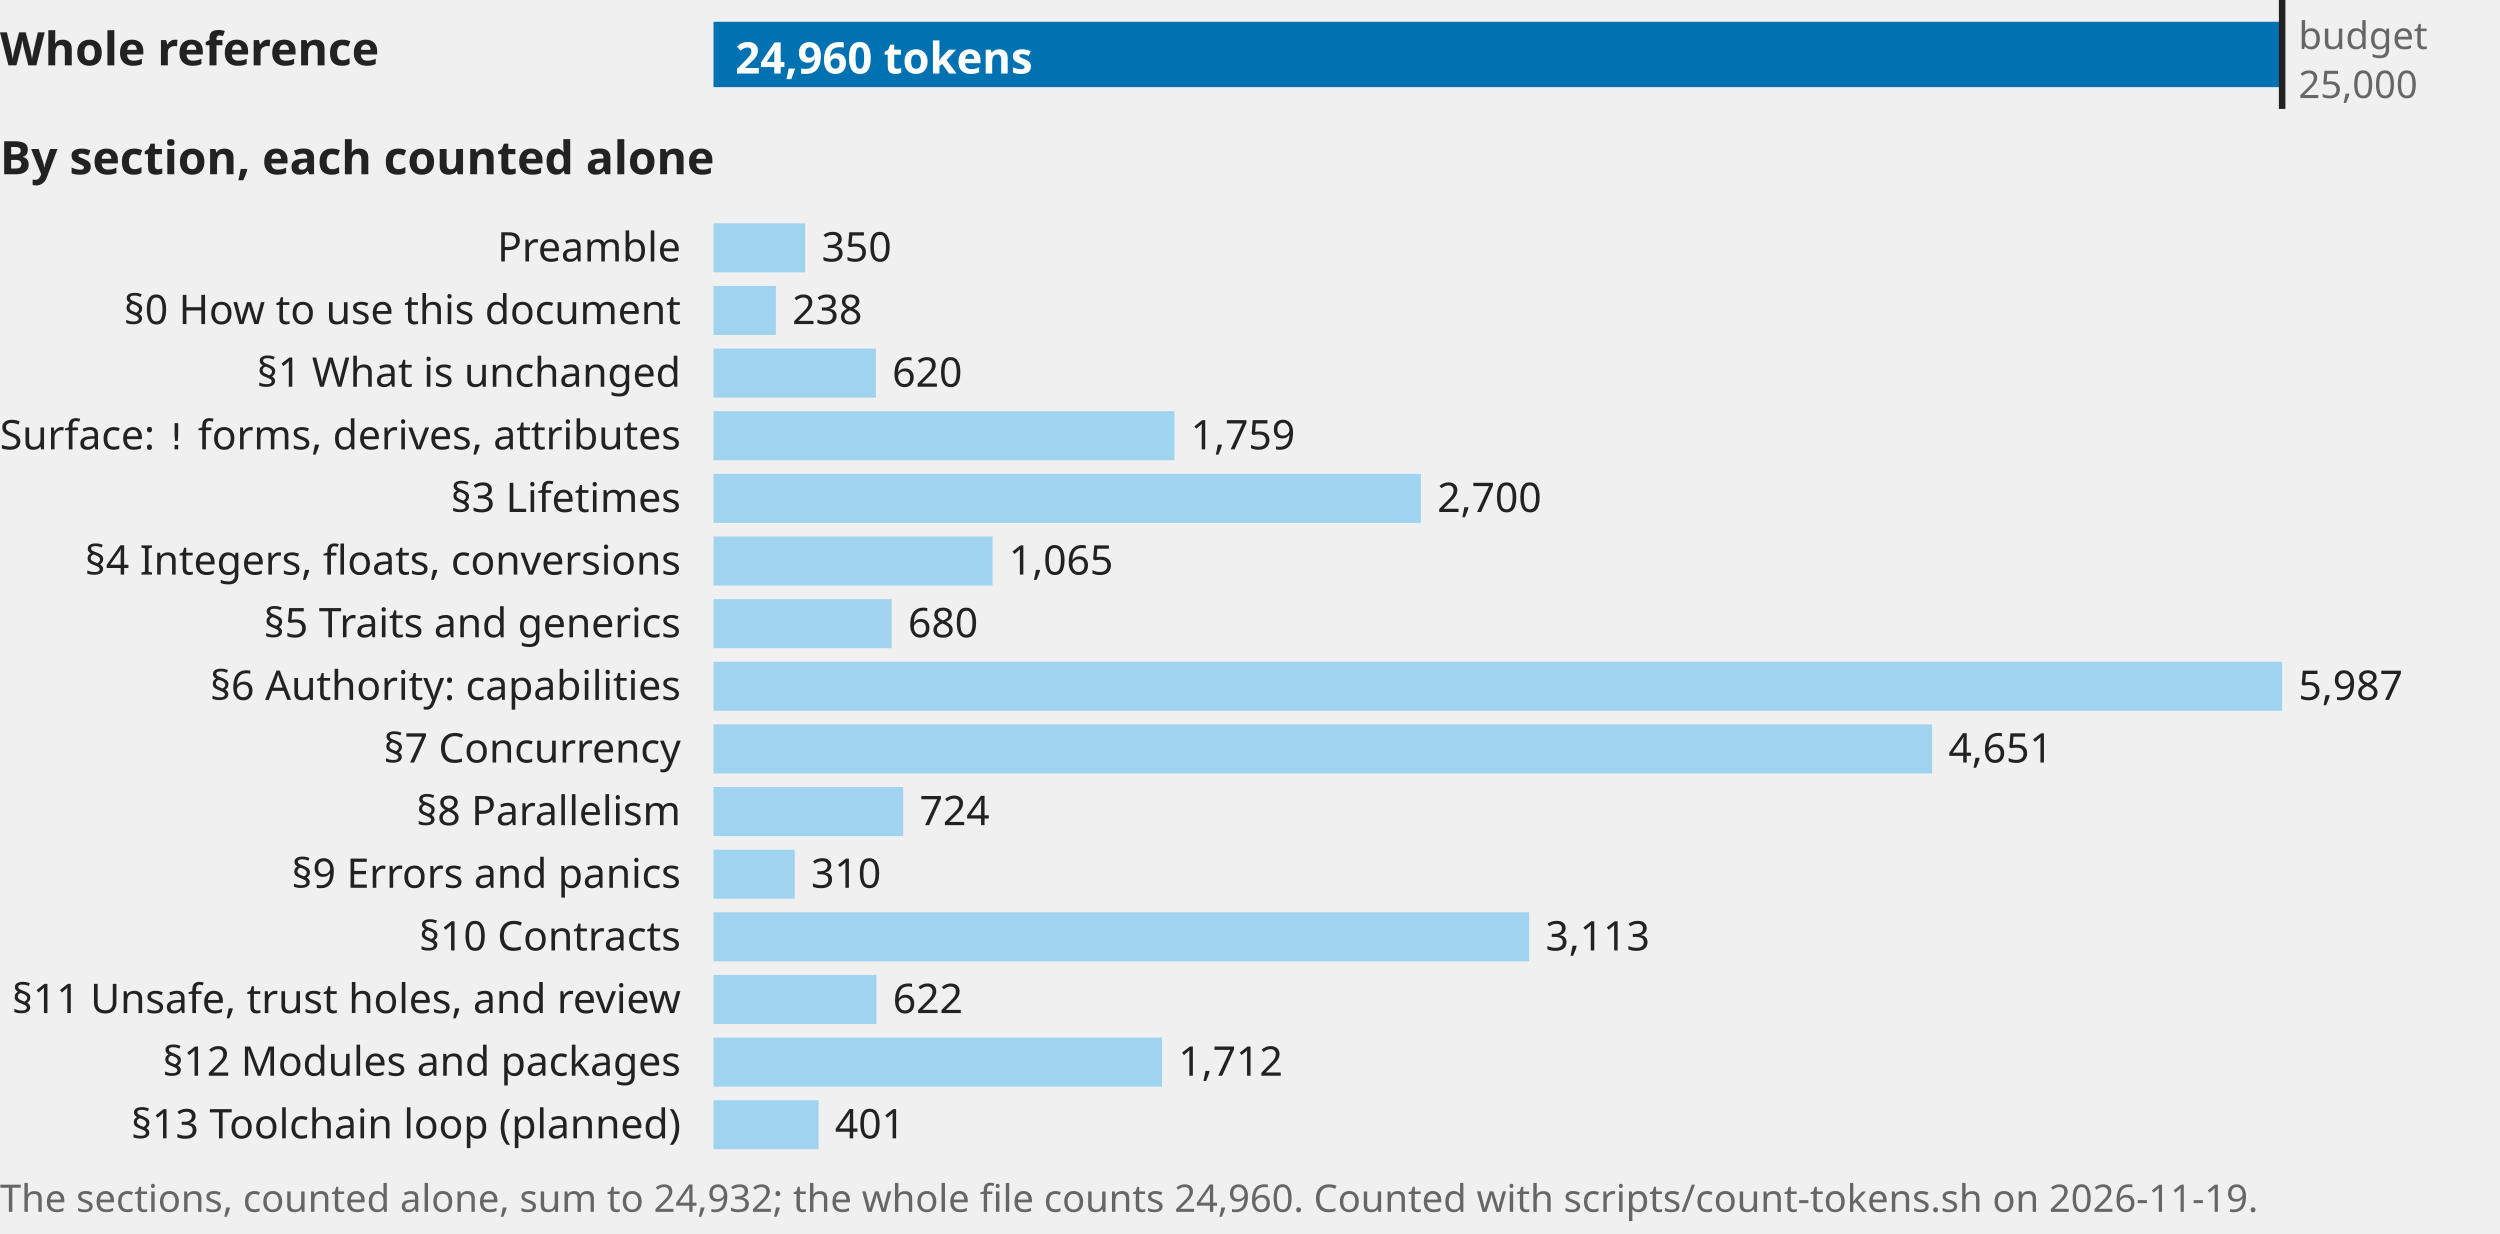
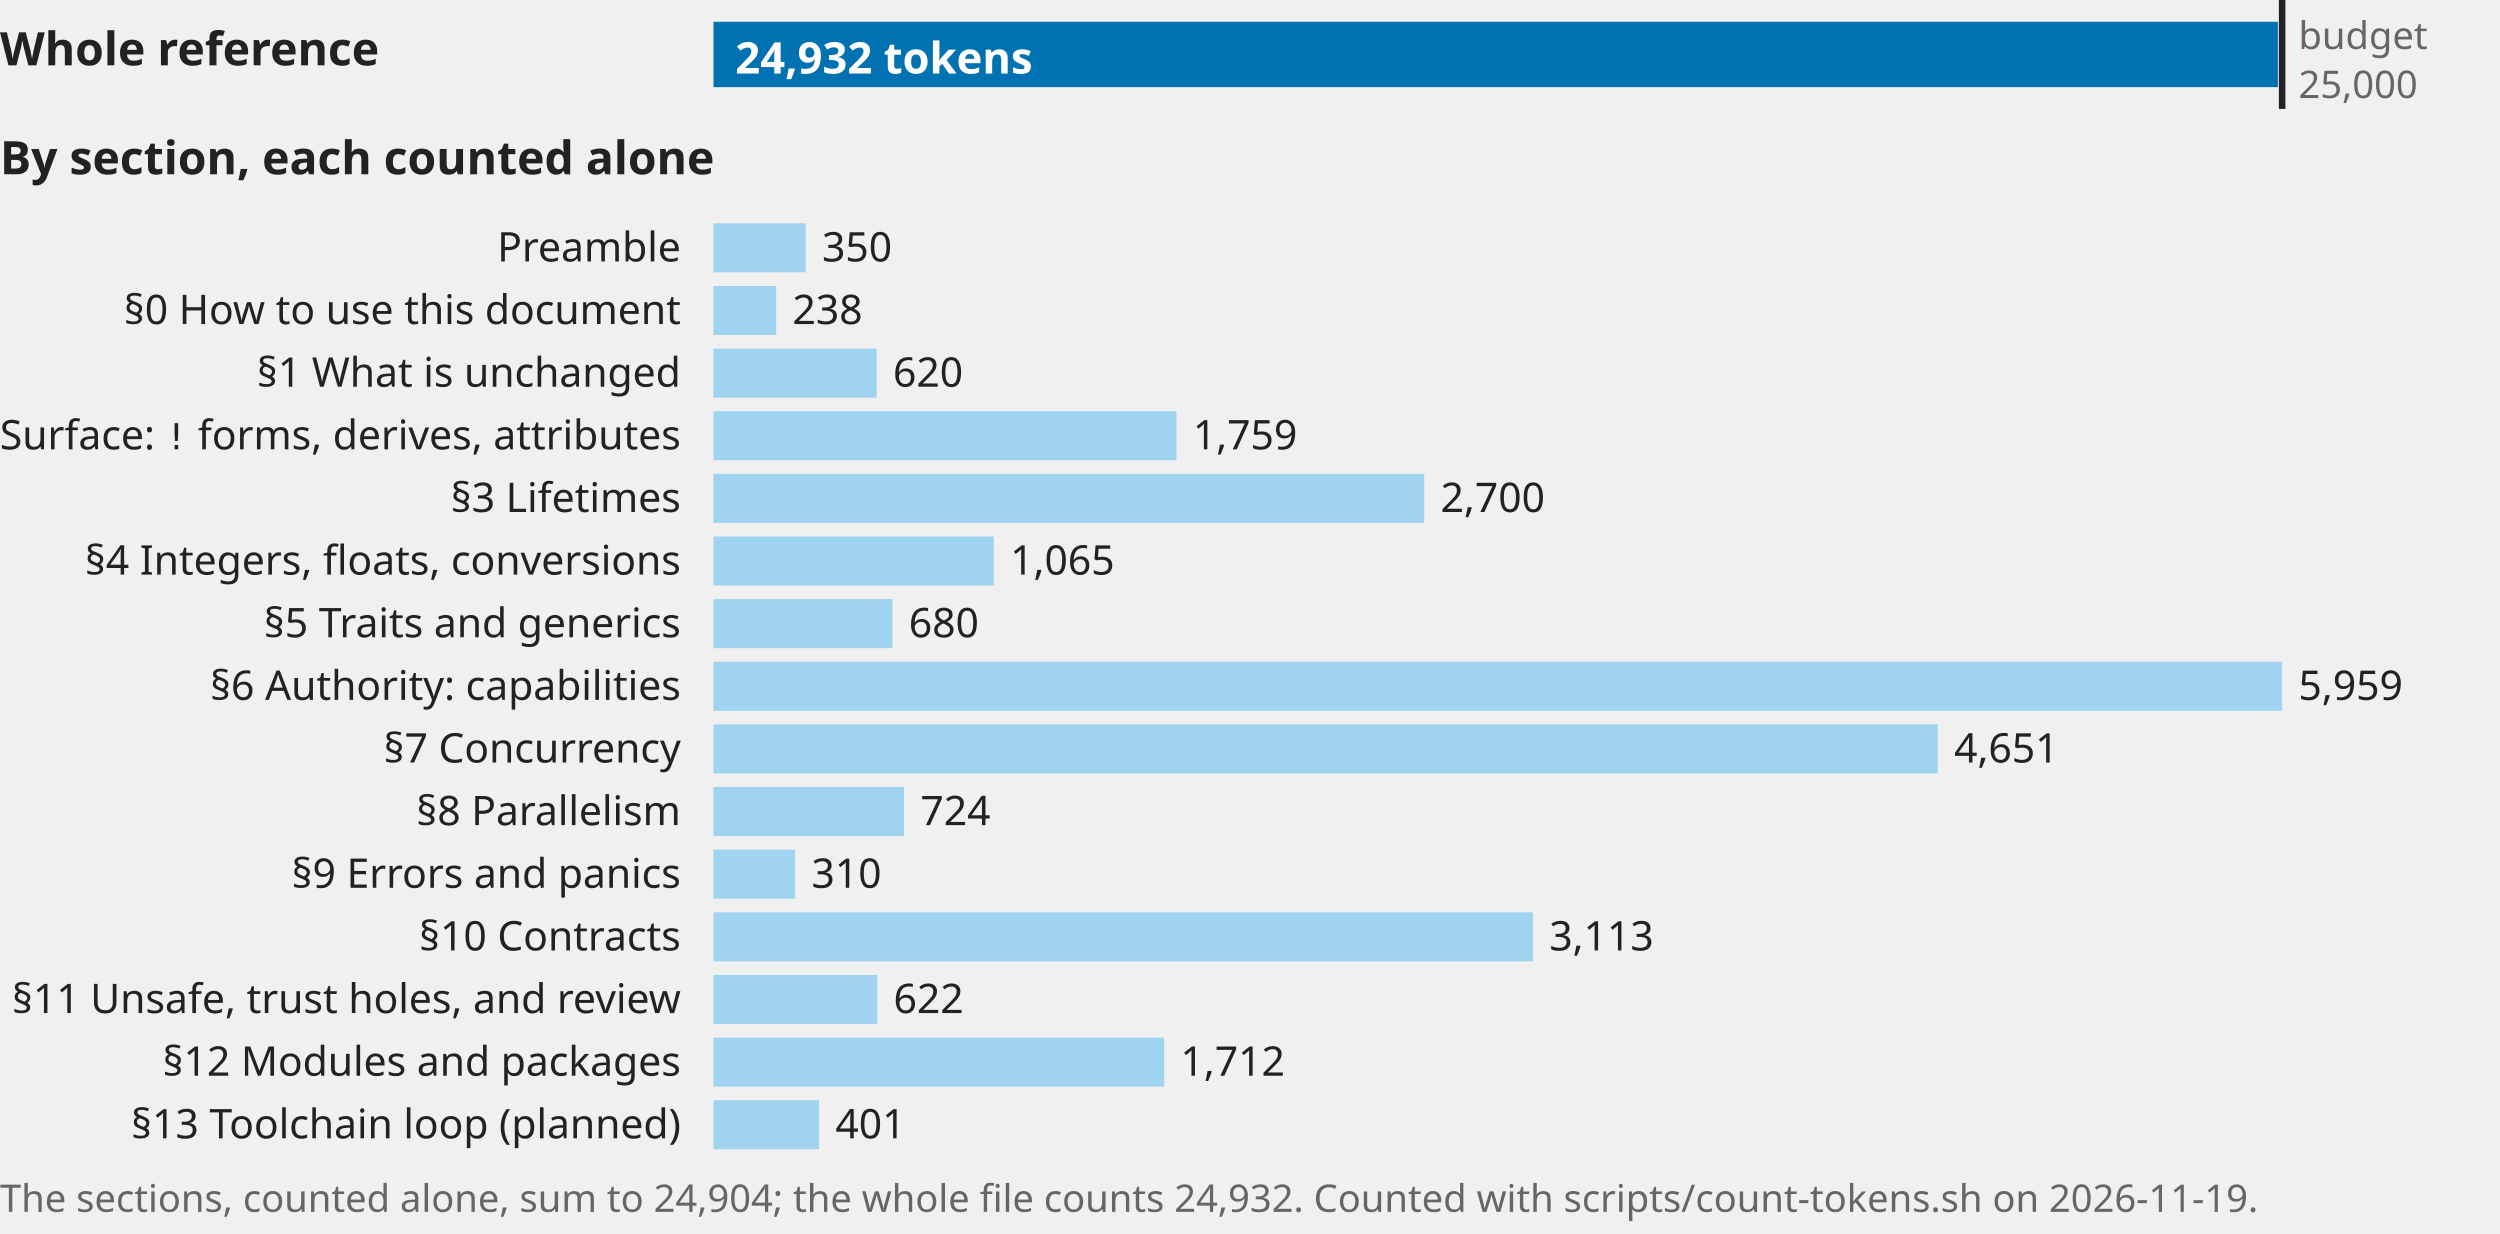
<svg xmlns="http://www.w3.org/2000/svg" width="459" height="226.5" viewBox="0 0 459 226.5" font-family="Libertinus Serif">
  <defs>
    <marker id="arrow" viewBox="0 0 10 10" refX="9" refY="5" markerWidth="6" markerHeight="6" orient="auto">
      <path d="M0,1 L9,5 L0,9 z" fill="#222222" />
    </marker>
  </defs>
  <text x="0" y="12" font-size="8.5" font-weight="bold" fill="#222222">Whole reference</text>
  <rect x="131" y="4" width="288" height="12" fill="#ececec" />
-   <rect x="131" y="4" width="287.54" height="12" fill="#0072B2" />
+   <rect x="131" y="4" width="287.22" height="12" fill="#0072B2" />
  <line x1="419" y1="0" x2="419" y2="20" stroke="#222222" stroke-width="1.2" />
  <text x="422" y="9" font-size="7" fill="#666666">budget</text>
  <text x="422" y="18" font-size="7" fill="#666666">25,000</text>
-   <text x="135" y="13.5" font-size="8" font-weight="bold" fill="white">24,960 tokens</text>
+   <text x="135" y="13.5" font-size="8" font-weight="bold" fill="white">24,932 tokens</text>
  <text x="0" y="32" font-size="8.5" font-weight="bold" fill="#222222">By section, each counted alone</text>
  <text x="125" y="48" font-size="7.5" text-anchor="end" fill="#222222">Preamble</text>
-   <rect x="131" y="41" width="16.84" height="9" fill="#9fd3f0" />
-   <text x="150.84" y="48" font-size="7.5" fill="#222222">350</text>
+   <rect x="131" y="41" width="16.92" height="9" fill="#9fd3f0" />
+   <text x="150.92" y="48" font-size="7.5" fill="#222222">350</text>
  <text x="125" y="59.5" font-size="7.5" text-anchor="end" fill="#222222">§0 How to use this document</text>
-   <rect x="131" y="52.5" width="11.45" height="9" fill="#9fd3f0" />
-   <text x="145.45" y="59.5" font-size="7.5" fill="#222222">238</text>
+   <rect x="131" y="52.5" width="11.5" height="9" fill="#9fd3f0" />
+   <text x="145.5" y="59.5" font-size="7.5" fill="#222222">238</text>
  <text x="125" y="71" font-size="7.5" text-anchor="end" fill="#222222">§1 What is unchanged</text>
-   <rect x="131" y="64" width="29.82" height="9" fill="#9fd3f0" />
-   <text x="163.82" y="71" font-size="7.5" fill="#222222">620</text>
+   <rect x="131" y="64" width="29.96" height="9" fill="#9fd3f0" />
+   <text x="163.96" y="71" font-size="7.5" fill="#222222">620</text>
  <text x="125" y="82.5" font-size="7.5" text-anchor="end" fill="#222222">§2 Surface: <tspan font-family="DejaVu Sans Mono" font-size="6.6">!</tspan> forms, derives, attributes</text>
-   <rect x="131" y="75.5" width="84.62" height="9" fill="#9fd3f0" />
-   <text x="218.62" y="82.5" font-size="7.5" fill="#222222">1,759</text>
+   <rect x="131" y="75.5" width="85.01" height="9" fill="#9fd3f0" />
+   <text x="219.01" y="82.5" font-size="7.5" fill="#222222">1,759</text>
  <text x="125" y="94" font-size="7.5" text-anchor="end" fill="#222222">§3 Lifetimes</text>
-   <rect x="131" y="87" width="129.88" height="9" fill="#9fd3f0" />
-   <text x="263.88" y="94" font-size="7.5" fill="#222222">2,700</text>
+   <rect x="131" y="87" width="130.49" height="9" fill="#9fd3f0" />
+   <text x="264.49" y="94" font-size="7.5" fill="#222222">2,700</text>
  <text x="125" y="105.5" font-size="7.5" text-anchor="end" fill="#222222">§4 Integers, floats, conversions</text>
-   <rect x="131" y="98.5" width="51.23" height="9" fill="#9fd3f0" />
-   <text x="185.23" y="105.5" font-size="7.5" fill="#222222">1,065</text>
+   <rect x="131" y="98.5" width="51.47" height="9" fill="#9fd3f0" />
+   <text x="185.47" y="105.5" font-size="7.5" fill="#222222">1,065</text>
  <text x="125" y="117" font-size="7.5" text-anchor="end" fill="#222222">§5 Traits and generics</text>
-   <rect x="131" y="110" width="32.71" height="9" fill="#9fd3f0" />
-   <text x="166.71" y="117" font-size="7.5" fill="#222222">680</text>
+   <rect x="131" y="110" width="32.86" height="9" fill="#9fd3f0" />
+   <text x="166.86" y="117" font-size="7.5" fill="#222222">680</text>
  <text x="125" y="128.5" font-size="7.5" text-anchor="end" fill="#222222">§6 Authority: capabilities</text>
  <rect x="131" y="121.5" width="288" height="9" fill="#9fd3f0" />
-   <text x="422" y="128.5" font-size="7.5" fill="#222222">5,987</text>
+   <text x="422" y="128.5" font-size="7.5" fill="#222222">5,959</text>
  <text x="125" y="140" font-size="7.5" text-anchor="end" fill="#222222">§7 Concurrency</text>
-   <rect x="131" y="133" width="223.73" height="9" fill="#9fd3f0" />
-   <text x="357.73" y="140" font-size="7.5" fill="#222222">4,651</text>
+   <rect x="131" y="133" width="224.78" height="9" fill="#9fd3f0" />
+   <text x="358.78" y="140" font-size="7.5" fill="#222222">4,651</text>
  <text x="125" y="151.5" font-size="7.5" text-anchor="end" fill="#222222">§8 Parallelism</text>
-   <rect x="131" y="144.5" width="34.83" height="9" fill="#9fd3f0" />
-   <text x="168.83" y="151.5" font-size="7.5" fill="#222222">724</text>
+   <rect x="131" y="144.5" width="34.99" height="9" fill="#9fd3f0" />
+   <text x="168.99" y="151.5" font-size="7.5" fill="#222222">724</text>
  <text x="125" y="163" font-size="7.5" text-anchor="end" fill="#222222">§9 Errors and panics</text>
-   <rect x="131" y="156" width="14.91" height="9" fill="#9fd3f0" />
-   <text x="148.91" y="163" font-size="7.5" fill="#222222">310</text>
+   <rect x="131" y="156" width="14.98" height="9" fill="#9fd3f0" />
+   <text x="148.98" y="163" font-size="7.5" fill="#222222">310</text>
  <text x="125" y="174.5" font-size="7.5" text-anchor="end" fill="#222222">§10 Contracts</text>
-   <rect x="131" y="167.5" width="149.75" height="9" fill="#9fd3f0" />
-   <text x="283.75" y="174.5" font-size="7.5" fill="#222222">3,113</text>
+   <rect x="131" y="167.5" width="150.45" height="9" fill="#9fd3f0" />
+   <text x="284.45" y="174.5" font-size="7.5" fill="#222222">3,113</text>
  <text x="125" y="186" font-size="7.5" text-anchor="end" fill="#222222">§11 Unsafe, trust holes, and review</text>
-   <rect x="131" y="179" width="29.92" height="9" fill="#9fd3f0" />
-   <text x="163.92" y="186" font-size="7.5" fill="#222222">622</text>
+   <rect x="131" y="179" width="30.06" height="9" fill="#9fd3f0" />
+   <text x="164.06" y="186" font-size="7.5" fill="#222222">622</text>
  <text x="125" y="197.5" font-size="7.5" text-anchor="end" fill="#222222">§12 Modules and packages</text>
-   <rect x="131" y="190.5" width="82.35" height="9" fill="#9fd3f0" />
-   <text x="216.35" y="197.5" font-size="7.5" fill="#222222">1,712</text>
+   <rect x="131" y="190.5" width="82.74" height="9" fill="#9fd3f0" />
+   <text x="216.74" y="197.5" font-size="7.5" fill="#222222">1,712</text>
  <text x="125" y="209" font-size="7.5" text-anchor="end" fill="#222222">§13 Toolchain loop (planned)</text>
-   <rect x="131" y="202" width="19.29" height="9" fill="#9fd3f0" />
-   <text x="153.29" y="209" font-size="7.5" fill="#222222">401</text>
-   <text x="0" y="222.5" font-size="7" fill="#666666">The sections, counted alone, sum to 24,932; the whole file counts 24,960. Counted with scripts/count-tokens.sh on 2026-11-19.</text>
+   <rect x="131" y="202" width="19.38" height="9" fill="#9fd3f0" />
+   <text x="153.38" y="209" font-size="7.5" fill="#222222">401</text>
+   <text x="0" y="222.5" font-size="7" fill="#666666">The sections, counted alone, sum to 24,904; the whole file counts 24,932. Counted with scripts/count-tokens.sh on 2026-11-19.</text>
</svg>
